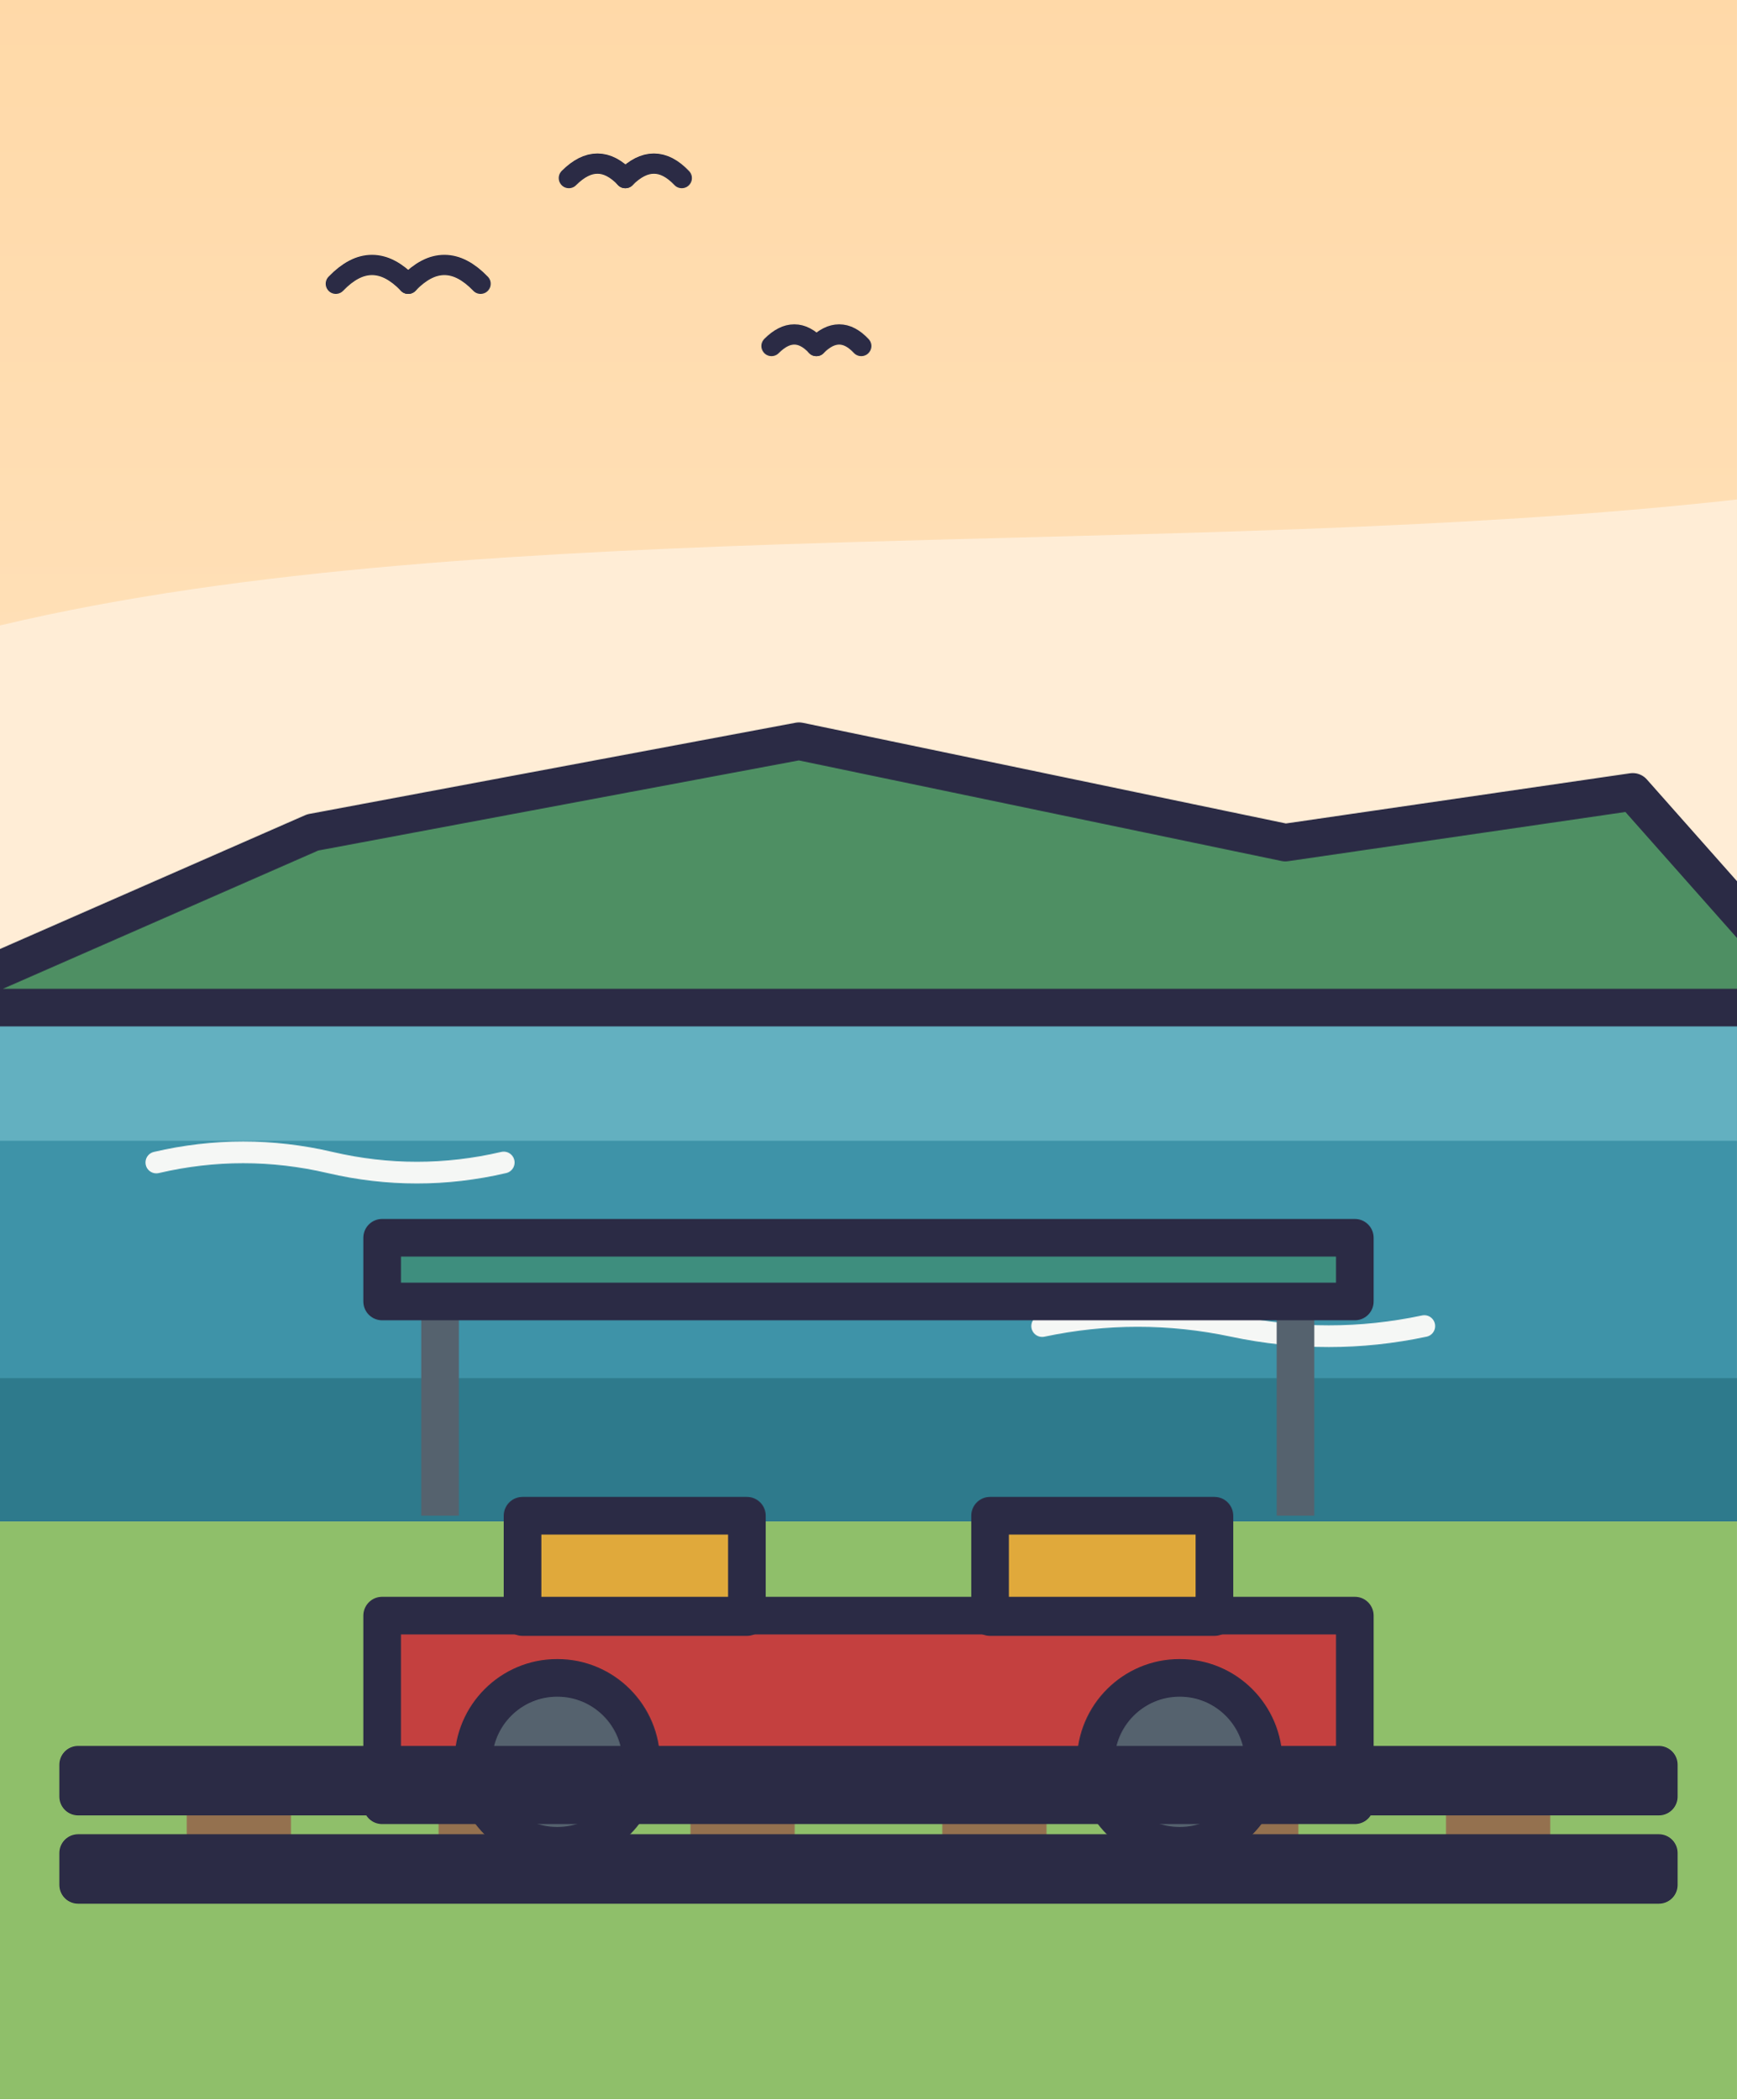
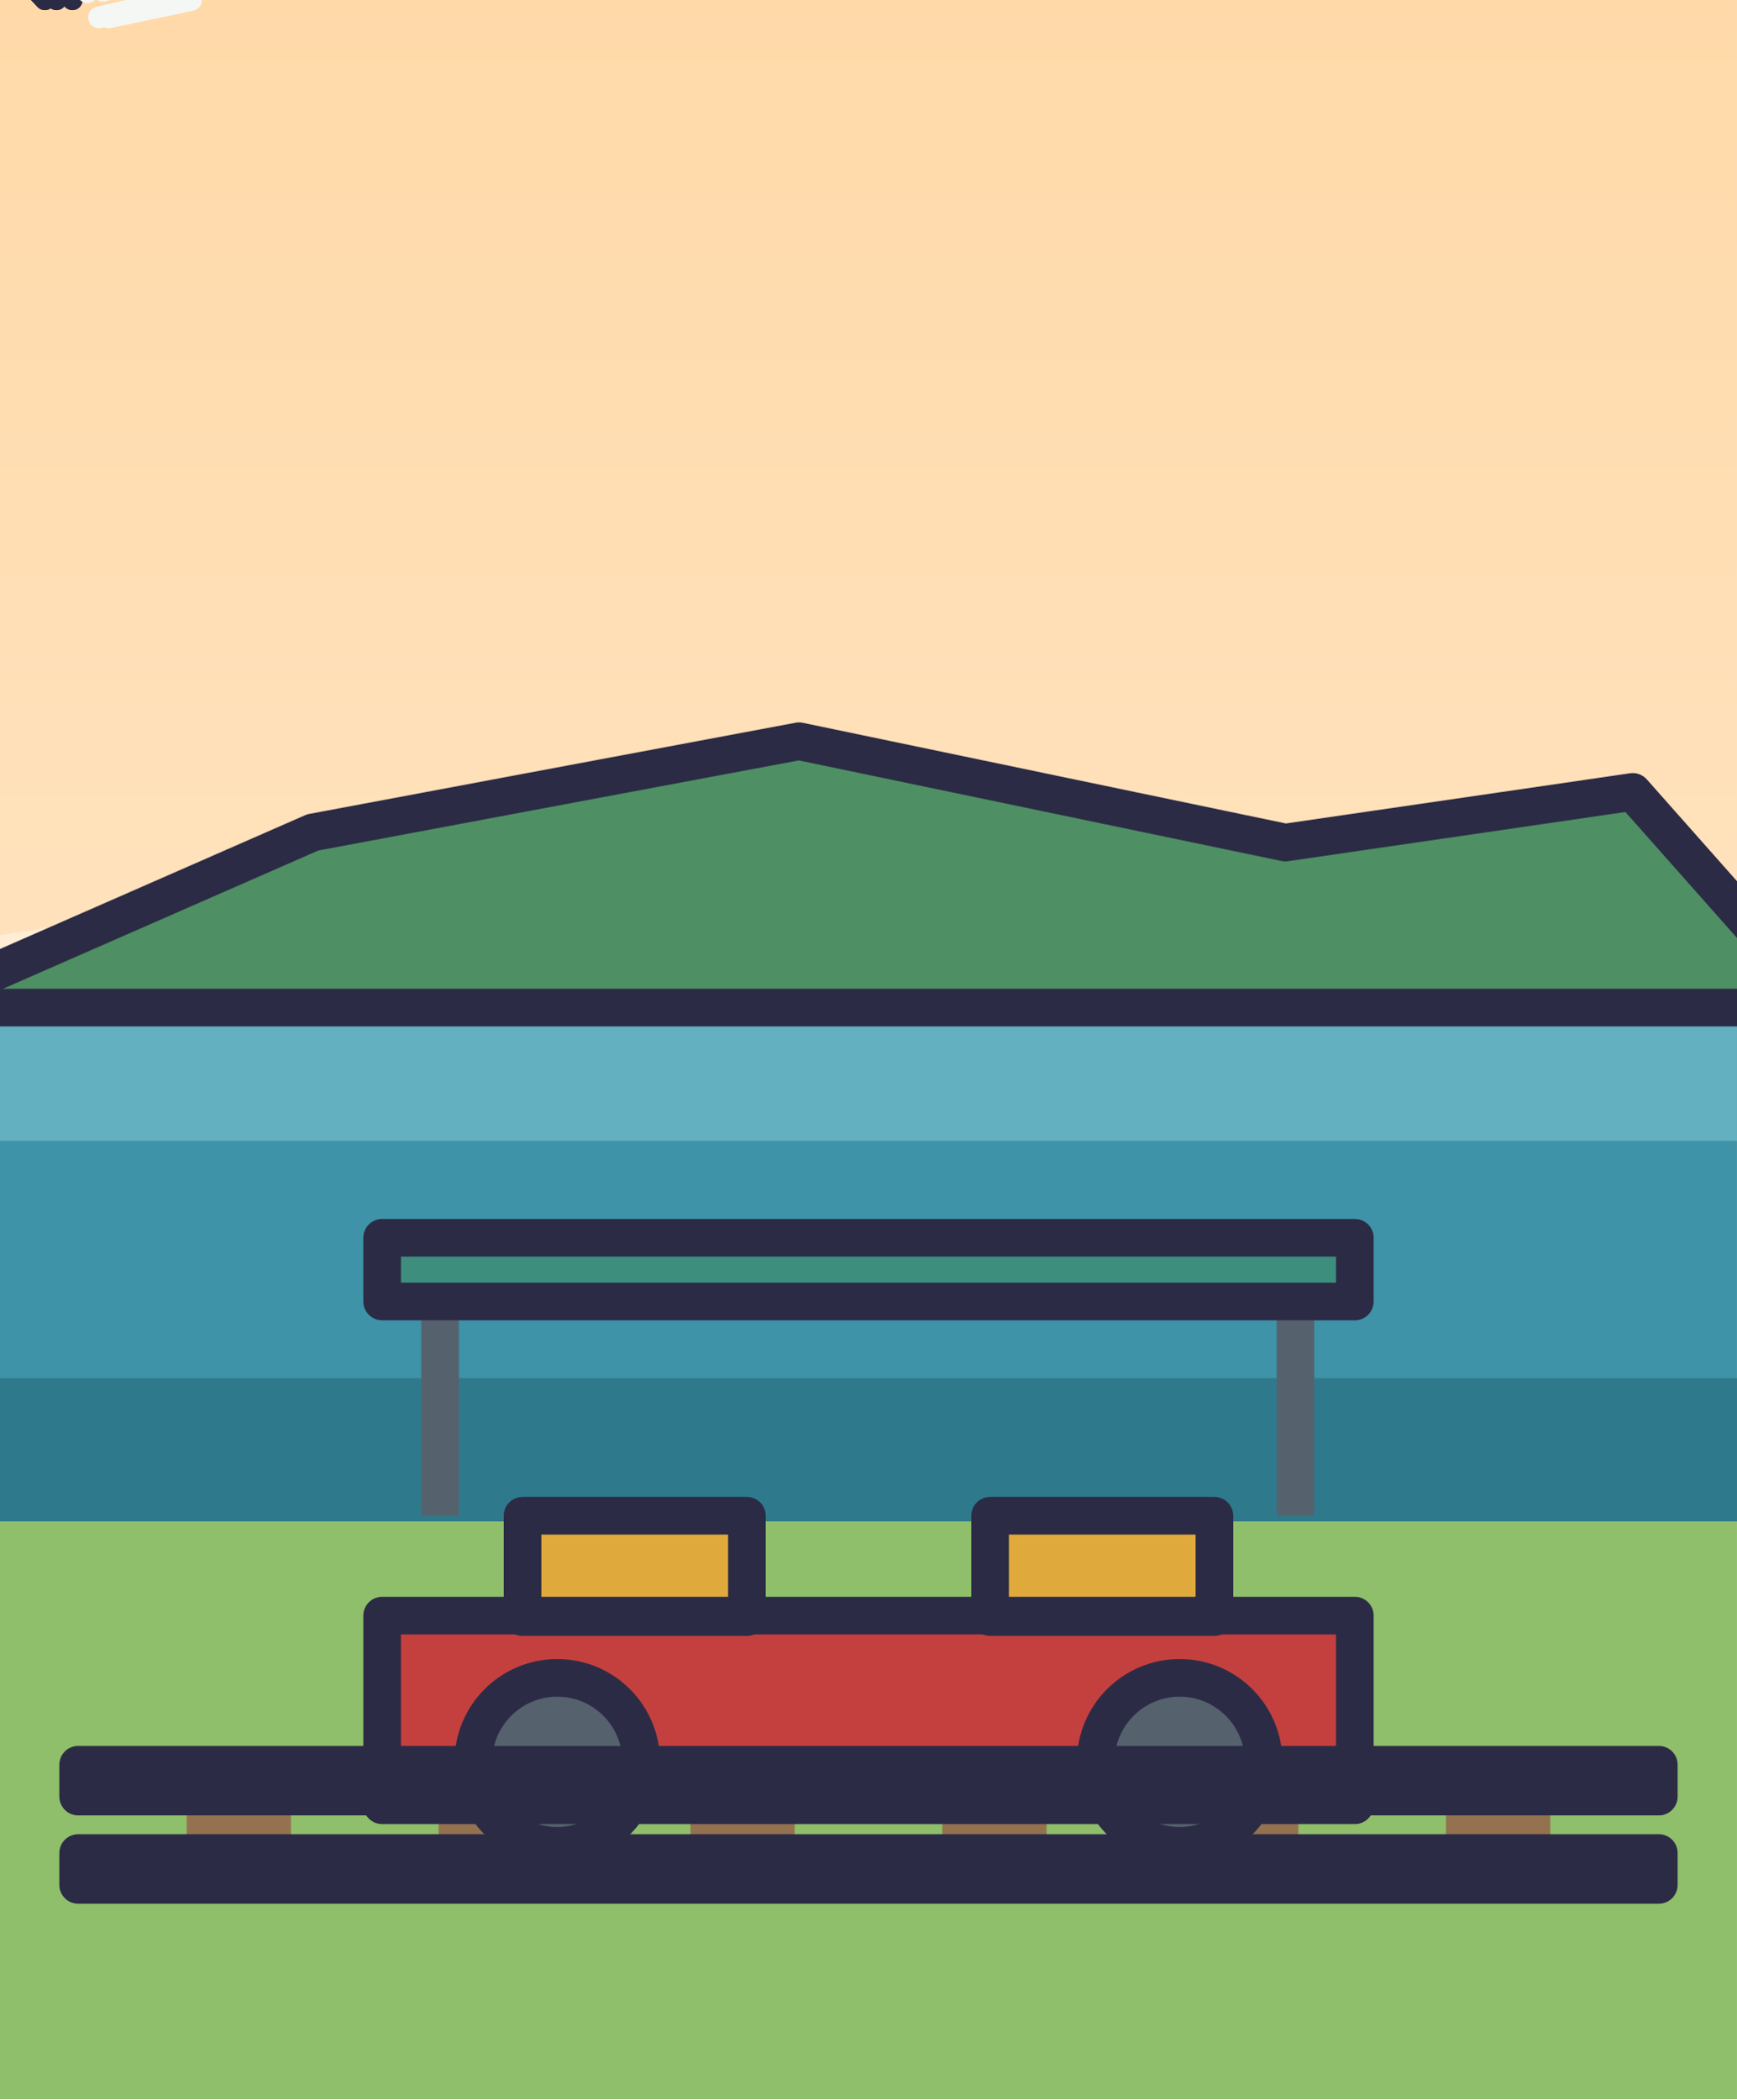
<svg xmlns="http://www.w3.org/2000/svg" viewBox="0 0 120 145" width="120" height="145" role="img" aria-label="왕송호수 레일바이크" data-landmark="wangsong-lake">
  <defs>
    <linearGradient id="sky" x1="0" y1="0" x2="0" y2="1">
      <stop offset="0" stop-color="#FFD9A8" />
      <stop offset="1" stop-color="#FFEDD6" />
    </linearGradient>
  </defs>
  <rect width="120" height="145" fill="url(#sky)" />
-   <path d="M0,43.2 C33.6,35.2 81.6,38.8 120,34.5 L120,69.6 L0,69.6 Z" fill="#FFEDD6" opacity="1" />
+   <path d="M0,64.6 C33.6,59.1 81.6,61.6 120.0,61.6 L120.0,69.6 L0,69.6 Z" fill="#FFEDD6" opacity="1" />
  <g fill="none" stroke="#2B2B45" stroke-width="1.4" stroke-linecap="round">
-     <path d="M23.2,19.6 q2.5,-2.6 5.0,0" />
-     <path d="M28.2,19.6 q2.5,-2.6 5.0,0" />
-     <path d="M39.3,12.3 q2.0,-2.0 3.9,0" />
-     <path d="M43.2,12.3 q2.0,-2.0 3.9,0" />
-     <path d="M53.3,23.9 q1.6,-1.6 3.1,0" />
-     <path d="M56.4,23.9 q1.6,-1.6 3.1,0" />
+     <path d="M23.20,19.60 M2.84,-2.23 Q2.50,-2.60 2.85,-2.24 L5.00,0.00" />
+     <path d="M28.20,19.60 M2.88,-2.27 Q2.50,-2.60 2.85,-2.24 L5.00,0.00" />
+     <path d="M39.30,12.30 M2.36,-1.86 Q2.00,-2.00 2.27,-1.72 L3.90,0.00" />
+     <path d="M43.20,12.30 M2.36,-1.87 Q2.00,-2.00 2.27,-1.72 L3.90,0.00" />
+     <path d="M53.30,23.90 M1.88,-1.46 Q1.60,-1.60 1.81,-1.38 L3.10,0.00" />
+     <path d="M56.40,23.90 M1.88,-1.47 Q1.60,-1.60 1.81,-1.38 L3.10,0.00" />
  </g>
  <path d="M-6.0,69.6 L21.6,57.5 L55.2,51.2 L88.8,58.2 L112.8,54.7 L126.0,69.6 Z" fill="#4E8F63" />
  <rect x="0.0" y="69.6" width="120.0" height="35.5" fill="#3E93A8" />
  <rect x="0.0" y="69.6" width="120.0" height="9.2" fill="#63B0C0" />
  <rect x="0.0" y="95.2" width="120.0" height="9.9" fill="#2E7A8C" />
  <g fill="none" stroke="#F5F7F5" stroke-width="1.5" stroke-linecap="round">
-     <path d="M10.8,80.3 q6.0,-1.4 12.0,0 q6.0,1.4 12.0,0" />
-     <path d="M72.0,91.6 q6.6,-1.4 13.2,0 q6.6,1.4 13.2,0" />
+     <path d="M10.80,80.30 M6.05,-0.54 Q6.00,-1.40 6.84,-1.20 L11.16,-0.20 Q12.00,0.00 11.16,0.20 L6.84,1.20 Q6.00,1.40 6.84,1.20 L12.00,0.00" />
+     <path d="M72.00,91.60 M7.14,-0.63 Q6.60,-1.40 7.52,-1.20 L12.28,-0.20 Q13.20,0.00 12.28,0.20 L7.52,1.20 Q6.60,1.40 7.52,1.20 L13.20,0.00" />
  </g>
  <rect y="105.1" width="120" height="39.9" fill="#8FBF6A" />
  <g fill="#94714F">
    <rect x="12.9" y="122.5" width="7.2" height="4.3" />
    <rect x="30.3" y="122.5" width="7.2" height="4.3" />
    <rect x="47.7" y="122.5" width="7.2" height="4.3" />
    <rect x="65.1" y="122.5" width="7.2" height="4.3" />
    <rect x="82.5" y="122.5" width="7.2" height="4.3" />
    <rect x="99.9" y="122.5" width="7.2" height="4.3" />
  </g>
  <rect fill="#8A97A3" x="5.4" y="121.9" width="109.2" height="2.2" />
  <rect fill="#8A97A3" x="5.4" y="128.0" width="109.2" height="2.2" />
  <path d="M26.4,111.6 L93.6,111.6 L93.6,124.7 L26.4,124.7 Z" fill="#C4403F" />
  <g fill="#E0A93B">
    <rect x="36.1" y="104.7" width="15.5" height="7.0" />
    <rect x="68.4" y="104.7" width="15.5" height="7.0" />
  </g>
  <path d="M26.4,85.5 L93.6,85.5 L93.6,89.9 L26.4,89.9 Z" fill="#3E8E7E" />
  <g fill="#55626E">
    <rect x="29.1" y="89.9" width="2.6" height="14.8" />
    <rect x="88.2" y="89.9" width="2.6" height="14.8" />
  </g>
  <circle fill="#55626E" cx="38.5" cy="121.7" r="5.8" />
  <circle fill="#55626E" cx="81.5" cy="121.7" r="5.8" />
  <g fill="none" stroke="#2B2B45" stroke-width="2.6" stroke-linejoin="round" stroke-linecap="round">
    <path d="M-6.0,69.6 L21.6,57.5 L55.2,51.2 L88.8,58.2 L112.8,54.7 L126.0,69.6 Z" />
    <rect x="5.4" y="121.9" width="109.2" height="2.2" />
    <rect x="5.4" y="128.0" width="109.2" height="2.2" />
    <path d="M26.4,111.6 L93.6,111.6 L93.6,124.7 L26.4,124.7 Z" />
    <rect x="36.1" y="104.7" width="15.5" height="7.0" />
    <rect x="68.4" y="104.7" width="15.5" height="7.0" />
    <path d="M26.4,85.5 L93.6,85.5 L93.6,89.9 L26.4,89.9 Z" />
    <circle cx="38.5" cy="121.7" r="5.8" />
    <circle cx="81.5" cy="121.7" r="5.8" />
  </g>
</svg>
